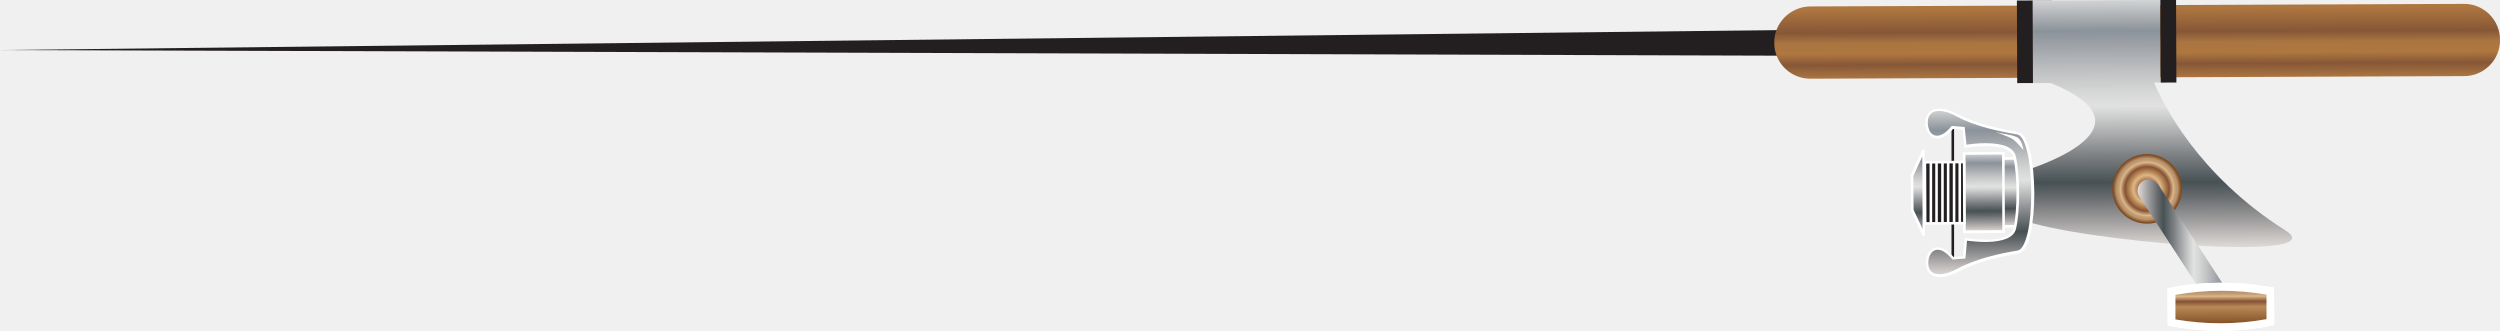
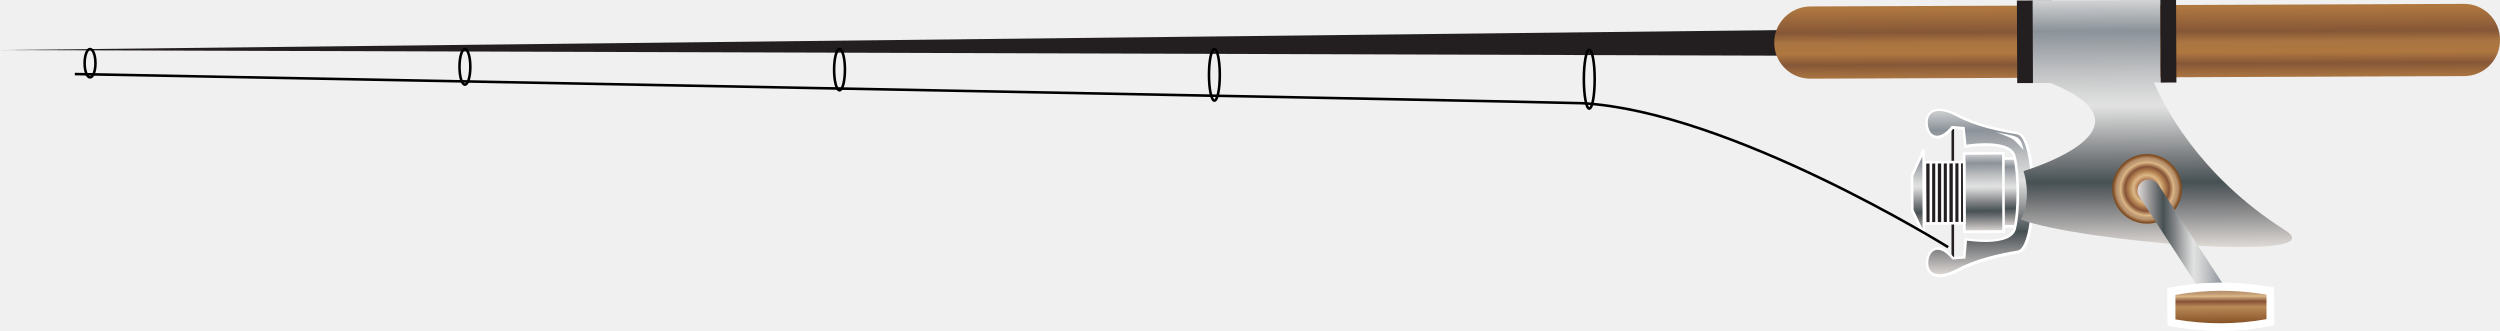
<svg xmlns="http://www.w3.org/2000/svg" version="1.1" id="Layer_1" x="0px" y="0px" viewBox="0 0 969 128.2" style="enable-background:new 0 0 969 128.2;" xml:space="preserve">
  <style type="text/css">
	.st0{fill:#FFFFFF;}
	.st1{fill:#231F20;}
- 	.st2{fill:url(#SVGID_1_);}
- 	.st3{fill:url(#SVGID_2_);}
- 	.st4{fill:#FFFFFF;stroke:#231F20;stroke-miterlimit:10;}
+ 	.st2{fill:none;stroke:#000000;stroke-miterlimit:10;}
+ 	.st3{fill:url(#SVGID_1_);}
+ 	.st4{fill:url(#SVGID_2_);}
	.st5{fill:url(#SVGID_3_);}
	.st6{fill:url(#SVGID_4_);}
	.st7{fill:url(#SVGID_5_);}
	.st8{fill:url(#SVGID_6_);}
- 	.st9{fill:url(#SVGID_7_);}
- 	.st10{fill:url(#SVGID_8_);}
- 	.st11{fill:url(#SVGID_9_);}
- 	.st12{fill:url(#SVGID_10_);}
+ 	.st9{fill:#FFFFFF;stroke:#231F20;stroke-miterlimit:10;}
+ 	.st10{fill:url(#SVGID_7_);}
+ 	.st11{fill:url(#SVGID_8_);}
+ 	.st12{fill:url(#SVGID_9_);}
+ 	.st13{fill:url(#SVGID_10_);}
</style>
-   <g>
-     <g>
+   <g id="rod">
+     <g id="XMLID_2_">
      <line class="st0" x1="695" y1="16.6" x2="0" y2="19.4" />
      <polygon class="st1" points="695,21.6 0,19.4 695,11.6   " />
    </g>
-     <g>
-       <path class="st1" d="M-236.9,800.5c0.7,1.4,2.2,1.9,3.2,1.2l0,0c1-0.7,1.1-2.1,0.6-3.2c-3-5.8-3.1-12.7-0.1-18.5    c0.6-1.1,0.4-2.5-0.6-3.2l0,0c-1-0.7-2.5-0.2-3.2,1.2C-240.6,785.2-240.6,793.6-236.9,800.5z" />
-     </g>
-     <g>
-       <path class="st1" d="M-325.8,799.5c0.7,1.3,2.1,1.7,3,1.1l0,0c0.9-0.6,1.1-1.9,0.5-3c-2.8-5.4-2.9-11.9-0.1-17.3    c0.5-1,0.4-2.3-0.5-3l0,0c-0.9-0.6-2.3-0.2-3,1.1C-329.3,785.1-329.3,792.9-325.8,799.5z" />
-     </g>
-     <g>
-       <path class="st1" d="M-414.7,798.4c0.6,1.2,2,1.6,2.8,1l0,0c0.8-0.6,1-1.8,0.5-2.8c-2.7-5-2.7-11.1,0-16.2c0.5-1,0.3-2.2-0.5-2.8    c0,0,0,0,0,0c-0.8-0.6-2.2-0.1-2.8,1.1C-418,785-417.9,792.3-414.7,798.4z" />
-     </g>
-     <g>
-       <path class="st1" d="M-503.6,797.4c0.6,1.1,1.8,1.5,2.6,1l0,0c0.8-0.6,0.9-1.7,0.5-2.6c-2.5-4.7-2.5-10.3,0-15    c0.5-0.9,0.3-2-0.5-2.6c0,0,0,0,0,0c-0.8-0.5-2-0.1-2.6,1C-506.6,784.9-506.6,791.7-503.6,797.4z" />
-     </g>
-     <g>
-       <path class="st1" d="M-592.5,796.3c0.5,1,1.7,1.4,2.4,0.9c0,0,0,0,0,0c0.7-0.5,0.8-1.5,0.4-2.4c-2.3-4.3-2.3-9.5,0-13.8    c0.4-0.8,0.3-1.9-0.4-2.4l0,0c-0.7-0.5-1.8-0.1-2.4,0.9C-595.3,784.8-595.2,791.1-592.5,796.3z" />
-     </g>
-     <linearGradient id="SVGID_1_" gradientUnits="userSpaceOnUse" x1="747.919" y1="-170.038" x2="747.919" y2="-198.038" gradientTransform="matrix(1 -4.042528e-003 4.042528e-003 1 81.1581 203.1215)">
+     <ellipse id="XMLID_1_" class="st2" cx="616" cy="30.7" rx="2.1" ry="11.4" />
+     <ellipse id="XMLID_4_" class="st2" cx="180.2" cy="25.9" rx="2.1" ry="6.9" />
+     <ellipse id="XMLID_5_" class="st2" cx="470.7" cy="29" rx="2.1" ry="10" />
+     <ellipse id="XMLID_6_" class="st2" cx="325.4" cy="27" rx="2.1" ry="8" />
+     <ellipse id="XMLID_8_" class="st2" cx="34.9" cy="24.5" rx="2.1" ry="5.5" />
+   </g>
+   <g id="reel-spool">
+     <rect x="756.4" y="49.3" class="st1" width="1" height="50.7" />
+     <g id="XMLID_3_">
+       <linearGradient id="SVGID_1_" gradientUnits="userSpaceOnUse" x1="694.112" y1="-112.54" x2="694.112" y2="-138.871" gradientTransform="matrix(1 -4.042528e-003 4.042528e-003 1 81.1581 203.1215)">
+         <stop offset="0" style="stop-color:#E5E2DF" />
+         <stop offset="0" style="stop-color:#DEDAD6" />
+         <stop offset="3.846586e-002" style="stop-color:#C9C5C3" />
+         <stop offset="0.112" style="stop-color:#9D9C9C" />
+         <stop offset="0.213" style="stop-color:#63676A" />
+         <stop offset="0.264" style="stop-color:#475154" />
+         <stop offset="0.37" style="stop-color:#7C7F82" />
+         <stop offset="0.463" style="stop-color:#ACAEAF" />
+         <stop offset="0.533" style="stop-color:#CFD0D0" />
+         <stop offset="0.573" style="stop-color:#E0E1E0" />
+         <stop offset="0.627" style="stop-color:#D6D7D7" />
+         <stop offset="0.718" style="stop-color:#BEC0C2" />
+         <stop offset="0.834" style="stop-color:#999EA4" />
+         <stop offset="0.876" style="stop-color:#8B9299" />
+         <stop offset="1" style="stop-color:#D2D3D4" />
+         <stop offset="1" style="stop-color:#A8AAAD" />
+       </linearGradient>
+       <polygon class="st3" points="766.2,87.8 783.4,87.7 783.3,61.4 766.1,61.5   " />
+       <path class="st0" d="M783.9,88.2l-18.2,0.1L765.6,61l18.2-0.1L783.9,88.2z M766.7,87.3l16.2-0.1l-0.1-25.3L766.6,62L766.7,87.3z" />
+     </g>
+     <g id="XMLID_9_">
+       <linearGradient id="SVGID_2_" gradientUnits="userSpaceOnUse" x1="686.751" y1="-93.524" x2="686.751" y2="-157.887" gradientTransform="matrix(1 -4.042528e-003 4.042528e-003 1 81.1581 203.1215)">
+         <stop offset="0" style="stop-color:#E5E2DF" />
+         <stop offset="0" style="stop-color:#DEDAD6" />
+         <stop offset="3.846586e-002" style="stop-color:#C9C5C3" />
+         <stop offset="0.112" style="stop-color:#9D9C9C" />
+         <stop offset="0.213" style="stop-color:#63676A" />
+         <stop offset="0.264" style="stop-color:#475154" />
+         <stop offset="0.37" style="stop-color:#7C7F82" />
+         <stop offset="0.463" style="stop-color:#ACAEAF" />
+         <stop offset="0.533" style="stop-color:#CFD0D0" />
+         <stop offset="0.573" style="stop-color:#E0E1E0" />
+         <stop offset="0.627" style="stop-color:#D6D7D7" />
+         <stop offset="0.718" style="stop-color:#BEC0C2" />
+         <stop offset="0.834" style="stop-color:#999EA4" />
+         <stop offset="0.876" style="stop-color:#8B9299" />
+         <stop offset="1" style="stop-color:#D2D3D4" />
+         <stop offset="1" style="stop-color:#A8AAAD" />
+       </linearGradient>
+       <path class="st4" d="M757,100l4.3-0.4l0.6-7c0,0,17.3,2.9,19-4.1c1.6-7,1.6-21-0.1-28c-1.7-7-19-3.9-19-3.9l-0.7-7l-4.3-0.3    c-5.6,6.7-10,3.4-10-2s5.3-6.4,12-2.7c6.7,3.6,15.7,5.6,23.4,6.9c7.7,1.3,7.8,44.6,0.2,46c-7.7,1.4-16.7,3.4-23.3,7.1    c-6.7,3.7-12,2.7-12-2.6C746.9,96.7,751.3,93.4,757,100z" />
+       <path class="st0" d="M751.9,107.4c-3.4,0-5.4-2-5.4-5.3c0-3.7,1.9-6.2,4.6-6.2c1.9,0,4,1.3,6.1,3.7l3.7-0.3l0.6-7.1l0.5,0.1    c0,0,3.7,0.6,7.7,0.6c4.4,0,9.8-0.8,10.7-4.3c1.6-6.9,1.6-20.9-0.1-27.8c-0.9-3.5-6.3-4.2-10.7-4.2c-4,0-7.7,0.7-7.7,0.7l-0.5,0.1    l-0.7-7.1l-3.7-0.3c-2.1,2.4-4.2,3.7-6.1,3.7c-1.4,0-2.6-0.7-3.4-1.9c-0.8-1.1-1.2-2.7-1.2-4.3c0-3.3,2-5.4,5.4-5.4    c2.1,0,4.7,0.8,7.3,2.2c7,3.8,16.6,5.7,23.2,6.9c4.3,0.7,6.2,12.3,6.3,23.5c0,11.2-1.8,22.8-6.1,23.5c-6.6,1.2-16.2,3.2-23.1,7    C756.6,106.6,754,107.4,751.9,107.4z M751,96.8c-2.1,0-3.6,2.2-3.6,5.2c0,2.8,1.6,4.3,4.4,4.3c2,0,4.3-0.8,6.8-2.1    c7.1-3.9,16.8-6,23.5-7.1c3.1-0.6,5.3-10,5.2-22.5c0-12.5-2.3-22-5.4-22.5c-6.7-1.1-16.4-3.1-23.5-7c-2.5-1.4-4.9-2.1-6.8-2.1    c-2.8,0-4.4,1.6-4.4,4.4c0,1.5,0.4,2.8,1,3.8c0.5,0.7,1.3,1.4,2.6,1.4c1.2,0,3.1-0.6,5.5-3.6l0.2-0.2l5,0.4l0.7,6.9    c1.2-0.2,4.2-0.6,7.4-0.6c6.8,0,10.9,1.7,11.7,5c1.7,7.1,1.8,21.1,0.1,28.2c-0.8,3.3-4.8,5-11.6,5.1c-3.2,0-6.2-0.4-7.4-0.5    l-0.6,6.9l-5,0.4l-0.2-0.2C754.1,97.4,752.2,96.8,751,96.8z" />
+     </g>
+     <g id="XMLID_10_">
+       <linearGradient id="SVGID_3_" gradientUnits="userSpaceOnUse" x1="688.285" y1="-110.538" x2="688.285" y2="-140.872" gradientTransform="matrix(1 -4.042528e-003 4.042528e-003 1 81.1581 203.1215)">
+         <stop offset="0" style="stop-color:#E5E2DF" />
+         <stop offset="0" style="stop-color:#DEDAD6" />
+         <stop offset="3.846586e-002" style="stop-color:#C9C5C3" />
+         <stop offset="0.112" style="stop-color:#9D9C9C" />
+         <stop offset="0.213" style="stop-color:#63676A" />
+         <stop offset="0.264" style="stop-color:#475154" />
+         <stop offset="0.37" style="stop-color:#7C7F82" />
+         <stop offset="0.463" style="stop-color:#ACAEAF" />
+         <stop offset="0.533" style="stop-color:#CFD0D0" />
+         <stop offset="0.573" style="stop-color:#E0E1E0" />
+         <stop offset="0.627" style="stop-color:#D6D7D7" />
+         <stop offset="0.718" style="stop-color:#BEC0C2" />
+         <stop offset="0.834" style="stop-color:#999EA4" />
+         <stop offset="0.876" style="stop-color:#8B9299" />
+         <stop offset="1" style="stop-color:#D2D3D4" />
+         <stop offset="1" style="stop-color:#A8AAAD" />
+       </linearGradient>
+       <polygon class="st5" points="761.4,89.8 776.6,89.8 776.5,59.4 761.3,59.5   " />
+       <path class="st0" d="M777.1,90.3l-16.2,0.1L760.8,59l16.2-0.1L777.1,90.3z M761.9,89.3l14.2-0.1L776,59.9L761.8,60L761.9,89.3z" />
+     </g>
+     <g id="XMLID_11_">
+       <rect x="746.2" y="62.9" transform="matrix(-1 4.042528e-003 -4.042528e-003 -1 1507.792 146.3439)" class="st1" width="15.2" height="23.7" />
+       <path class="st0" d="M761.9,87l-16.2,0.1l-0.1-24.7l16.2-0.1L761.9,87z M746.7,86.1l14.2-0.1l-0.1-22.7l-14.2,0.1L746.7,86.1z" />
+     </g>
+     <g id="XMLID_12_">
+       <linearGradient id="SVGID_4_" gradientUnits="userSpaceOnUse" x1="662.77" y1="-109.347" x2="662.77" y2="-142.065" gradientTransform="matrix(1 -4.042528e-003 4.042528e-003 1 81.1581 203.1215)">
+         <stop offset="0" style="stop-color:#E5E2DF" />
+         <stop offset="0" style="stop-color:#DEDAD6" />
+         <stop offset="3.846586e-002" style="stop-color:#C9C5C3" />
+         <stop offset="0.112" style="stop-color:#9D9C9C" />
+         <stop offset="0.213" style="stop-color:#63676A" />
+         <stop offset="0.264" style="stop-color:#475154" />
+         <stop offset="0.37" style="stop-color:#7C7F82" />
+         <stop offset="0.463" style="stop-color:#ACAEAF" />
+         <stop offset="0.533" style="stop-color:#CFD0D0" />
+         <stop offset="0.573" style="stop-color:#E0E1E0" />
+         <stop offset="0.627" style="stop-color:#D6D7D7" />
+         <stop offset="0.718" style="stop-color:#BEC0C2" />
+         <stop offset="0.834" style="stop-color:#999EA4" />
+         <stop offset="0.876" style="stop-color:#8B9299" />
+         <stop offset="1" style="stop-color:#D2D3D4" />
+         <stop offset="1" style="stop-color:#A8AAAD" />
+       </linearGradient>
+       <polygon class="st6" points="741.2,81.4 745.7,91.1 745.6,58.4 741.1,68.1   " />
+       <path class="st0" d="M745.7,91.6c-0.2,0-0.4-0.1-0.5-0.3l-4.5-9.7c0-0.1,0-0.1,0-0.2l-0.1-13.3c0-0.1,0-0.1,0-0.2l4.4-9.7    c0.1-0.2,0.3-0.3,0.6-0.3c0.2,0,0.4,0.3,0.4,0.5l0.1,32.7c0,0.2-0.2,0.4-0.4,0.5C745.8,91.6,745.8,91.6,745.7,91.6z M741.7,81.3    l3.5,7.5l-0.1-28.2l-3.5,7.6L741.7,81.3z" />
+     </g>
+     <g id="XMLID_13_">
+       <line class="st1" x1="759.6" y1="62.8" x2="759.7" y2="86.5" />
+       <rect x="759.1" y="62.8" class="st0" width="1" height="23.7" />
+     </g>
+     <g id="XMLID_14_">
+       <line class="st1" x1="757.3" y1="62.8" x2="757.4" y2="86.5" />
+       <rect x="756.9" y="62.8" class="st0" width="1" height="23.7" />
+     </g>
+     <g id="XMLID_15_">
+       <line class="st1" x1="755.1" y1="62.9" x2="755.2" y2="86.5" />
+       <rect x="754.6" y="62.9" class="st0" width="1" height="23.7" />
+     </g>
+     <g id="XMLID_16_">
+       <line class="st1" x1="752.8" y1="62.9" x2="752.9" y2="86.5" />
+       <rect x="752.4" y="62.9" class="st0" width="1" height="23.7" />
+     </g>
+     <g id="XMLID_17_">
+       <line class="st1" x1="750.6" y1="62.9" x2="750.7" y2="86.5" />
+       <rect x="750.1" y="62.9" class="st0" width="1" height="23.7" />
+     </g>
+     <g id="XMLID_18_">
+       <line class="st1" x1="748.3" y1="62.9" x2="748.4" y2="86.5" />
+       <rect x="747.9" y="62.9" class="st0" width="1" height="23.7" />
+     </g>
+     <path class="st0" d="M784.3,58.2c0,0-0.5-4-2.5-5c-2-1-5.5-1.3-8.3-2c0,0,5.5,1.8,7,3S784.3,58.2,784.3,58.2z" />
+   </g>
+   <g id="reel-body-and-arm">
+     <linearGradient id="SVGID_5_" gradientUnits="userSpaceOnUse" x1="747.919" y1="-170.038" x2="747.919" y2="-198.038" gradientTransform="matrix(1 -4.042528e-003 4.042528e-003 1 81.1581 203.1215)">
      <stop offset="5.618000e-003" style="stop-color:#AA7541" />
      <stop offset="0.191" style="stop-color:#865737" />
      <stop offset="0.343" style="stop-color:#AF7740" />
      <stop offset="0.489" style="stop-color:#AA7541" />
      <stop offset="0.635" style="stop-color:#865737" />
      <stop offset="0.966" style="stop-color:#AF7740" />
    </linearGradient>
-     <path class="st2" d="M687.7,16.6c0,7.7,6.3,14,14.1,13.9l253.3-1c7.7,0,14-6.3,13.9-14.1l0,0c0-7.7-6.3-14-14.1-13.9l-253.3,1   C693.9,2.6,687.6,8.9,687.7,16.6L687.7,16.6z" />
-     <linearGradient id="SVGID_2_" gradientUnits="userSpaceOnUse" x1="755.208" y1="-104.141" x2="755.208" y2="-200.038" gradientTransform="matrix(1 -4.042528e-003 4.042528e-003 1 81.1581 203.1215)">
+     <path class="st7" d="M687.7,16.6c0,7.7,6.3,14,14.1,13.9l253.3-1c7.7,0,14-6.3,13.9-14.1l0,0c0-7.7-6.3-14-14.1-13.9l-253.3,1   C693.9,2.6,687.6,8.9,687.7,16.6L687.7,16.6z" />
+     <linearGradient id="SVGID_6_" gradientUnits="userSpaceOnUse" x1="755.208" y1="-104.141" x2="755.208" y2="-200.038" gradientTransform="matrix(1 -4.042528e-003 4.042528e-003 1 81.1581 203.1215)">
      <stop offset="0" style="stop-color:#E5E2DF" />
      <stop offset="0" style="stop-color:#DEDAD6" />
      <stop offset="3.846586e-002" style="stop-color:#C9C5C3" />
      <stop offset="0.112" style="stop-color:#9D9C9C" />
      <stop offset="0.213" style="stop-color:#63676A" />
      <stop offset="0.264" style="stop-color:#475154" />
      <stop offset="0.37" style="stop-color:#7C7F82" />
      <stop offset="0.463" style="stop-color:#ACAEAF" />
      <stop offset="0.533" style="stop-color:#CFD0D0" />
      <stop offset="0.573" style="stop-color:#E0E1E0" />
      <stop offset="0.627" style="stop-color:#D6D7D7" />
      <stop offset="0.718" style="stop-color:#BEC0C2" />
      <stop offset="0.834" style="stop-color:#999EA4" />
      <stop offset="0.876" style="stop-color:#8B9299" />
      <stop offset="1" style="stop-color:#D2D3D4" />
      <stop offset="1" style="stop-color:#A8AAAD" />
    </linearGradient>
-     <path class="st3" d="M885.8,89.3c-34.2-21.6-47.7-49.7-50.9-57.3l2.5,0l-0.1-32l-49.7,0.2l0.1,32l7.2,0   c44.1,18-10.6,34.1-10.6,34.1s3.6,10-1,18.8C806.2,93.7,905.7,101.9,885.8,89.3z" />
-     <path class="st4" d="M834.2,30" />
-     <rect x="756.4" y="49.3" class="st1" width="1" height="50.7" />
-     <g>
-       <linearGradient id="SVGID_3_" gradientUnits="userSpaceOnUse" x1="694.112" y1="-112.54" x2="694.112" y2="-138.871" gradientTransform="matrix(1 -4.042528e-003 4.042528e-003 1 81.1581 203.1215)">
-         <stop offset="0" style="stop-color:#E5E2DF" />
-         <stop offset="0" style="stop-color:#DEDAD6" />
-         <stop offset="3.846586e-002" style="stop-color:#C9C5C3" />
-         <stop offset="0.112" style="stop-color:#9D9C9C" />
-         <stop offset="0.213" style="stop-color:#63676A" />
-         <stop offset="0.264" style="stop-color:#475154" />
-         <stop offset="0.37" style="stop-color:#7C7F82" />
-         <stop offset="0.463" style="stop-color:#ACAEAF" />
-         <stop offset="0.533" style="stop-color:#CFD0D0" />
-         <stop offset="0.573" style="stop-color:#E0E1E0" />
-         <stop offset="0.627" style="stop-color:#D6D7D7" />
-         <stop offset="0.718" style="stop-color:#BEC0C2" />
-         <stop offset="0.834" style="stop-color:#999EA4" />
-         <stop offset="0.876" style="stop-color:#8B9299" />
-         <stop offset="1" style="stop-color:#D2D3D4" />
-         <stop offset="1" style="stop-color:#A8AAAD" />
-       </linearGradient>
-       <polygon class="st5" points="766.2,87.8 783.4,87.7 783.3,61.4 766.1,61.5   " />
-       <path class="st0" d="M783.9,88.2l-18.2,0.1L765.6,61l18.2-0.1L783.9,88.2z M766.7,87.3l16.2-0.1l-0.1-25.3L766.6,62L766.7,87.3z" />
-     </g>
-     <g>
-       <linearGradient id="SVGID_4_" gradientUnits="userSpaceOnUse" x1="686.751" y1="-93.524" x2="686.751" y2="-157.887" gradientTransform="matrix(1 -4.042528e-003 4.042528e-003 1 81.1581 203.1215)">
-         <stop offset="0" style="stop-color:#E5E2DF" />
-         <stop offset="0" style="stop-color:#DEDAD6" />
-         <stop offset="3.846586e-002" style="stop-color:#C9C5C3" />
-         <stop offset="0.112" style="stop-color:#9D9C9C" />
-         <stop offset="0.213" style="stop-color:#63676A" />
-         <stop offset="0.264" style="stop-color:#475154" />
-         <stop offset="0.37" style="stop-color:#7C7F82" />
-         <stop offset="0.463" style="stop-color:#ACAEAF" />
-         <stop offset="0.533" style="stop-color:#CFD0D0" />
-         <stop offset="0.573" style="stop-color:#E0E1E0" />
-         <stop offset="0.627" style="stop-color:#D6D7D7" />
-         <stop offset="0.718" style="stop-color:#BEC0C2" />
-         <stop offset="0.834" style="stop-color:#999EA4" />
-         <stop offset="0.876" style="stop-color:#8B9299" />
-         <stop offset="1" style="stop-color:#D2D3D4" />
-         <stop offset="1" style="stop-color:#A8AAAD" />
-       </linearGradient>
-       <path class="st6" d="M757,100l4.3-0.4l0.6-7c0,0,17.3,2.9,19-4.1c1.6-7,1.6-21-0.1-28c-1.7-7-19-3.9-19-3.9l-0.7-7l-4.3-0.3    c-5.6,6.7-10,3.4-10-2s5.3-6.4,12-2.7c6.7,3.6,15.7,5.6,23.4,6.9c7.7,1.3,7.8,44.6,0.2,46c-7.7,1.4-16.7,3.4-23.3,7.1    c-6.7,3.7-12,2.7-12-2.6C746.9,96.7,751.3,93.4,757,100z" />
-       <path class="st0" d="M751.9,107.4c-3.4,0-5.4-2-5.4-5.3c0-3.7,1.9-6.2,4.6-6.2c1.9,0,4,1.3,6.1,3.7l3.7-0.3l0.6-7.1l0.5,0.1    c0,0,3.7,0.6,7.7,0.6c4.4,0,9.8-0.8,10.7-4.3c1.6-6.9,1.6-20.9-0.1-27.8c-0.9-3.5-6.3-4.2-10.7-4.2c-4,0-7.7,0.7-7.7,0.7l-0.5,0.1    l-0.7-7.1l-3.7-0.3c-2.1,2.4-4.2,3.7-6.1,3.7c-1.4,0-2.6-0.7-3.4-1.9c-0.8-1.1-1.2-2.7-1.2-4.3c0-3.3,2-5.4,5.4-5.4    c2.1,0,4.7,0.8,7.3,2.2c7,3.8,16.6,5.7,23.2,6.9c4.3,0.7,6.2,12.3,6.3,23.5c0,11.2-1.8,22.8-6.1,23.5c-6.6,1.2-16.2,3.2-23.1,7    C756.6,106.6,754,107.4,751.9,107.4z M751,96.8c-2.1,0-3.6,2.2-3.6,5.2c0,2.8,1.6,4.3,4.4,4.3c2,0,4.3-0.8,6.8-2.1    c7.1-3.9,16.8-6,23.5-7.1c3.1-0.6,5.3-10,5.2-22.5c0-12.5-2.3-22-5.4-22.5c-6.7-1.1-16.4-3.1-23.5-7c-2.5-1.4-4.9-2.1-6.8-2.1    c-2.8,0-4.4,1.6-4.4,4.4c0,1.5,0.4,2.8,1,3.8c0.5,0.7,1.3,1.4,2.6,1.4c1.2,0,3.1-0.6,5.5-3.6l0.2-0.2l5,0.4l0.7,6.9    c1.2-0.2,4.2-0.6,7.4-0.6c6.8,0,10.9,1.7,11.7,5c1.7,7.1,1.8,21.1,0.1,28.2c-0.8,3.3-4.8,5-11.6,5.1c-3.2,0-6.2-0.4-7.4-0.5    l-0.6,6.9l-5,0.4l-0.2-0.2C754.1,97.4,752.2,96.8,751,96.8z" />
-     </g>
-     <g>
-       <linearGradient id="SVGID_5_" gradientUnits="userSpaceOnUse" x1="688.285" y1="-110.538" x2="688.285" y2="-140.872" gradientTransform="matrix(1 -4.042528e-003 4.042528e-003 1 81.1581 203.1215)">
-         <stop offset="0" style="stop-color:#E5E2DF" />
-         <stop offset="0" style="stop-color:#DEDAD6" />
-         <stop offset="3.846586e-002" style="stop-color:#C9C5C3" />
-         <stop offset="0.112" style="stop-color:#9D9C9C" />
-         <stop offset="0.213" style="stop-color:#63676A" />
-         <stop offset="0.264" style="stop-color:#475154" />
-         <stop offset="0.37" style="stop-color:#7C7F82" />
-         <stop offset="0.463" style="stop-color:#ACAEAF" />
-         <stop offset="0.533" style="stop-color:#CFD0D0" />
-         <stop offset="0.573" style="stop-color:#E0E1E0" />
-         <stop offset="0.627" style="stop-color:#D6D7D7" />
-         <stop offset="0.718" style="stop-color:#BEC0C2" />
-         <stop offset="0.834" style="stop-color:#999EA4" />
-         <stop offset="0.876" style="stop-color:#8B9299" />
-         <stop offset="1" style="stop-color:#D2D3D4" />
-         <stop offset="1" style="stop-color:#A8AAAD" />
-       </linearGradient>
-       <polygon class="st7" points="761.4,89.8 776.6,89.8 776.5,59.4 761.3,59.5   " />
-       <path class="st0" d="M777.1,90.3l-16.2,0.1L760.8,59l16.2-0.1L777.1,90.3z M761.9,89.3l14.2-0.1L776,59.9L761.8,60L761.9,89.3z" />
-     </g>
-     <g>
-       <rect x="746.2" y="62.9" transform="matrix(-1 4.042528e-003 -4.042528e-003 -1 1507.792 146.3439)" class="st1" width="15.2" height="23.7" />
-       <path class="st0" d="M761.9,87l-16.2,0.1l-0.1-24.7l16.2-0.1L761.9,87z M746.7,86.1l14.2-0.1l-0.1-22.7l-14.2,0.1L746.7,86.1z" />
-     </g>
-     <g>
-       <linearGradient id="SVGID_6_" gradientUnits="userSpaceOnUse" x1="662.77" y1="-109.347" x2="662.77" y2="-142.065" gradientTransform="matrix(1 -4.042528e-003 4.042528e-003 1 81.1581 203.1215)">
-         <stop offset="0" style="stop-color:#E5E2DF" />
-         <stop offset="0" style="stop-color:#DEDAD6" />
-         <stop offset="3.846586e-002" style="stop-color:#C9C5C3" />
-         <stop offset="0.112" style="stop-color:#9D9C9C" />
-         <stop offset="0.213" style="stop-color:#63676A" />
-         <stop offset="0.264" style="stop-color:#475154" />
-         <stop offset="0.37" style="stop-color:#7C7F82" />
-         <stop offset="0.463" style="stop-color:#ACAEAF" />
-         <stop offset="0.533" style="stop-color:#CFD0D0" />
-         <stop offset="0.573" style="stop-color:#E0E1E0" />
-         <stop offset="0.627" style="stop-color:#D6D7D7" />
-         <stop offset="0.718" style="stop-color:#BEC0C2" />
-         <stop offset="0.834" style="stop-color:#999EA4" />
-         <stop offset="0.876" style="stop-color:#8B9299" />
-         <stop offset="1" style="stop-color:#D2D3D4" />
-         <stop offset="1" style="stop-color:#A8AAAD" />
-       </linearGradient>
-       <polygon class="st8" points="741.2,81.4 745.7,91.1 745.6,58.4 741.1,68.1   " />
-       <path class="st0" d="M745.7,91.6c-0.2,0-0.4-0.1-0.5-0.3l-4.5-9.7c0-0.1,0-0.1,0-0.2l-0.1-13.3c0-0.1,0-0.1,0-0.2l4.4-9.7    c0.1-0.2,0.3-0.3,0.6-0.3c0.2,0,0.4,0.3,0.4,0.5l0.1,32.7c0,0.2-0.2,0.4-0.4,0.5C745.8,91.6,745.8,91.6,745.7,91.6z M741.7,81.3    l3.5,7.5l-0.1-28.2l-3.5,7.6L741.7,81.3z" />
-     </g>
-     <g>
-       <line class="st1" x1="759.6" y1="62.8" x2="759.7" y2="86.5" />
-       <rect x="759.1" y="62.8" class="st0" width="1" height="23.7" />
-     </g>
-     <g>
-       <line class="st1" x1="757.3" y1="62.8" x2="757.4" y2="86.5" />
-       <rect x="756.9" y="62.8" class="st0" width="1" height="23.7" />
-     </g>
-     <g>
-       <line class="st1" x1="755.1" y1="62.9" x2="755.2" y2="86.5" />
-       <rect x="754.6" y="62.9" class="st0" width="1" height="23.7" />
-     </g>
-     <g>
-       <line class="st1" x1="752.8" y1="62.9" x2="752.9" y2="86.5" />
-       <rect x="752.4" y="62.9" class="st0" width="1" height="23.7" />
-     </g>
-     <g>
-       <line class="st1" x1="750.6" y1="62.9" x2="750.7" y2="86.5" />
-       <rect x="750.1" y="62.9" class="st0" width="1" height="23.7" />
-     </g>
-     <g>
-       <line class="st1" x1="748.3" y1="62.9" x2="748.4" y2="86.5" />
-       <rect x="747.9" y="62.9" class="st0" width="1" height="23.7" />
-     </g>
-     <path class="st0" d="M784.3,58.2c0,0-0.5-4-2.5-5c-2-1-5.5-1.3-8.3-2c0,0,5.5,1.8,7,3S784.3,58.2,784.3,58.2z" />
+     <path class="st8" d="M885.8,89.3c-34.2-21.6-47.7-49.7-50.9-57.3l2.5,0l-0.1-32l-49.7,0.2l0.1,32l7.2,0   c44.1,18-10.6,34.1-10.6,34.1s3.6,10-1,18.8C806.2,93.7,905.7,101.9,885.8,89.3z" />
+     <path class="st9" d="M834.2,30" />
+     <rect x="837.4" y="0" transform="matrix(1 -4.042528e-003 4.042528e-003 1 -5.786442e-002 3.3977)" class="st1" width="6.1" height="32" />
+     <rect x="781.8" y="0.2" transform="matrix(1 -4.042528e-003 4.042528e-003 1 -5.922754e-002 3.1729)" class="st1" width="6.1" height="32" />
+   </g>
+   <g id="reel-handle">
    <radialGradient id="SVGID_7_" cx="751.552" cy="-126.872" r="13.499" gradientTransform="matrix(1 -4.042528e-003 4.042528e-003 1 81.1581 203.1215)" gradientUnits="userSpaceOnUse">
      <stop offset="2.809000e-002" style="stop-color:#7E4A1F" />
      <stop offset="0.253" style="stop-color:#AB714A" />
      <stop offset="0.393" style="stop-color:#DCB887" />
      <stop offset="0.5" style="stop-color:#B98957" />
      <stop offset="0.635" style="stop-color:#865236" />
      <stop offset="0.764" style="stop-color:#DCB887" />
      <stop offset="0.8" style="stop-color:#C9A47A" />
      <stop offset="0.839" style="stop-color:#BD9872" />
      <stop offset="0.876" style="stop-color:#BA946F" />
      <stop offset="0.978" style="stop-color:#7E4A1F" />
    </radialGradient>
-     <circle class="st9" cx="832.2" cy="73.2" r="13.5" />
+     <circle class="st10" cx="832.2" cy="73.2" r="13.5" />
    <linearGradient id="SVGID_8_" gradientUnits="userSpaceOnUse" x1="747.919" y1="-103.783" x2="785.517" y2="-103.783" gradientTransform="matrix(1 -4.042528e-003 4.042528e-003 1 81.1581 203.1215)">
      <stop offset="0" style="stop-color:#E5E2DF" />
      <stop offset="0" style="stop-color:#DEDAD6" />
      <stop offset="3.846586e-002" style="stop-color:#C9C5C3" />
      <stop offset="0.112" style="stop-color:#9D9C9C" />
      <stop offset="0.213" style="stop-color:#63676A" />
      <stop offset="0.264" style="stop-color:#475154" />
      <stop offset="0.37" style="stop-color:#7C7F82" />
      <stop offset="0.463" style="stop-color:#ACAEAF" />
      <stop offset="0.533" style="stop-color:#CFD0D0" />
      <stop offset="0.573" style="stop-color:#E0E1E0" />
      <stop offset="0.627" style="stop-color:#D6D7D7" />
      <stop offset="0.718" style="stop-color:#BEC0C2" />
      <stop offset="0.834" style="stop-color:#999EA4" />
      <stop offset="0.876" style="stop-color:#8B9299" />
      <stop offset="1" style="stop-color:#D2D3D4" />
      <stop offset="1" style="stop-color:#A8AAAD" />
    </linearGradient>
-     <path class="st10" d="M865.6,116.2c1.3,2,0.7,4.7-1.3,6l0,0c-2,1.3-4.7,0.7-6-1.3l-29.1-44.7c-1.3-2-0.7-4.7,1.3-6l0,0   c2-1.3,4.7-0.7,6,1.3L865.6,116.2z" />
-     <g>
-       <g>
+     <path class="st11" d="M865.6,116.2c1.3,2,0.7,4.7-1.3,6l0,0c-2,1.3-4.7,0.7-6-1.3l-29.1-44.7c-1.3-2-0.7-4.7,1.3-6l0,0   c2-1.3,4.7-0.7,6,1.3L865.6,116.2z" />
+     <g id="XMLID_19_">
+       <g id="XMLID_20_">
        <linearGradient id="SVGID_9_" gradientUnits="userSpaceOnUse" x1="780.056" y1="-73.227" x2="780.056" y2="-88.85" gradientTransform="matrix(1 -4.042528e-003 4.042528e-003 1 81.1581 203.1215)">
-           <stop offset="2.809000e-002" style="stop-color:#7E4A1F" />
-           <stop offset="0.5" style="stop-color:#B98957" />
-           <stop offset="0.635" style="stop-color:#865236" />
-           <stop offset="0.764" style="stop-color:#DCB887" />
-           <stop offset="0.8" style="stop-color:#C9A47A" />
-           <stop offset="0.839" style="stop-color:#BD9872" />
-           <stop offset="0.876" style="stop-color:#BA946F" />
-           <stop offset="0.978" style="stop-color:#7E4A1F" />
-         </linearGradient>
-         <path class="st11" d="M841.7,125c12.7,2.4,25.7,2.3,38.3-0.2c0-4,0-8,0-12c-12.7-2.4-25.7-2.3-38.3,0.2     C841.7,117,841.7,121,841.7,125z" />
-         <path class="st0" d="M860.9,128.2c-6.5,0-13.1-0.6-19.5-1.8l-1.2-0.2l-0.1-14.5l1.2-0.2c12.8-2.5,26.1-2.5,38.9-0.2l1.2,0.2     l0.1,14.5l-1.2,0.2C874,127.6,867.4,128.2,860.9,128.2z M843.2,123.8c11.6,2,23.7,2,35.3-0.1l0-9.5c-11.6-2-23.7-2-35.3,0.1     L843.2,123.8z" />
-       </g>
-       <g>
-         <linearGradient id="SVGID_10_" gradientUnits="userSpaceOnUse" x1="780.056" y1="-73.227" x2="780.056" y2="-88.85" gradientTransform="matrix(1 -4.042528e-003 4.042528e-003 1 81.1581 203.1215)">
          <stop offset="2.809000e-002" style="stop-color:#7E4A1F" />
          <stop offset="0.5" style="stop-color:#B98957" />
          <stop offset="0.635" style="stop-color:#865236" />
          <stop offset="0.764" style="stop-color:#DCB887" />
          <stop offset="0.8" style="stop-color:#C9A47A" />
          <stop offset="0.839" style="stop-color:#BD9872" />
          <stop offset="0.876" style="stop-color:#BA946F" />
          <stop offset="0.978" style="stop-color:#7E4A1F" />
        </linearGradient>
        <path class="st12" d="M841.7,125c12.7,2.4,25.7,2.3,38.3-0.2c0-4,0-8,0-12c-12.7-2.4-25.7-2.3-38.3,0.2     C841.7,117,841.7,121,841.7,125z" />
        <path class="st0" d="M860.9,128.2c-6.5,0-13.1-0.6-19.5-1.8l-1.2-0.2l-0.1-14.5l1.2-0.2c12.8-2.5,26.1-2.5,38.9-0.2l1.2,0.2     l0.1,14.5l-1.2,0.2C874,127.6,867.4,128.2,860.9,128.2z M843.2,123.8c11.6,2,23.7,2,35.3-0.1l0-9.5c-11.6-2-23.7-2-35.3,0.1     L843.2,123.8z" />
      </g>
-     </g>
-     <rect x="837.4" y="0" transform="matrix(1 -4.042528e-003 4.042528e-003 1 -5.786442e-002 3.3977)" class="st1" width="6.1" height="32" />
-     <rect x="781.8" y="0.2" transform="matrix(1 -4.042528e-003 4.042528e-003 1 -5.922754e-002 3.1729)" class="st1" width="6.1" height="32" />
-   </g>
+       <g id="XMLID_21_">
+         <linearGradient id="SVGID_10_" gradientUnits="userSpaceOnUse" x1="780.056" y1="-73.227" x2="780.056" y2="-88.85" gradientTransform="matrix(1 -4.042528e-003 4.042528e-003 1 81.1581 203.1215)">
+           <stop offset="2.809000e-002" style="stop-color:#7E4A1F" />
+           <stop offset="0.5" style="stop-color:#B98957" />
+           <stop offset="0.635" style="stop-color:#865236" />
+           <stop offset="0.764" style="stop-color:#DCB887" />
+           <stop offset="0.8" style="stop-color:#C9A47A" />
+           <stop offset="0.839" style="stop-color:#BD9872" />
+           <stop offset="0.876" style="stop-color:#BA946F" />
+           <stop offset="0.978" style="stop-color:#7E4A1F" />
+         </linearGradient>
+         <path class="st13" d="M841.7,125c12.7,2.4,25.7,2.3,38.3-0.2c0-4,0-8,0-12c-12.7-2.4-25.7-2.3-38.3,0.2     C841.7,117,841.7,121,841.7,125z" />
+         <path class="st0" d="M860.9,128.2c-6.5,0-13.1-0.6-19.5-1.8l-1.2-0.2l-0.1-14.5l1.2-0.2c12.8-2.5,26.1-2.5,38.9-0.2l1.2,0.2     l0.1,14.5l-1.2,0.2C874,127.6,867.4,128.2,860.9,128.2z M843.2,123.8c11.6,2,23.7,2,35.3-0.1l0-9.5c-11.6-2-23.7-2-35.3,0.1     L843.2,123.8z" />
+       </g>
+     </g>
+   </g>
+   <path id="XMLID_7_" class="st2" d="M755.1,95.8c0,0-84.8-52.8-142-55.8C603,39.5,29,28.7,29,28.7" />
</svg>
